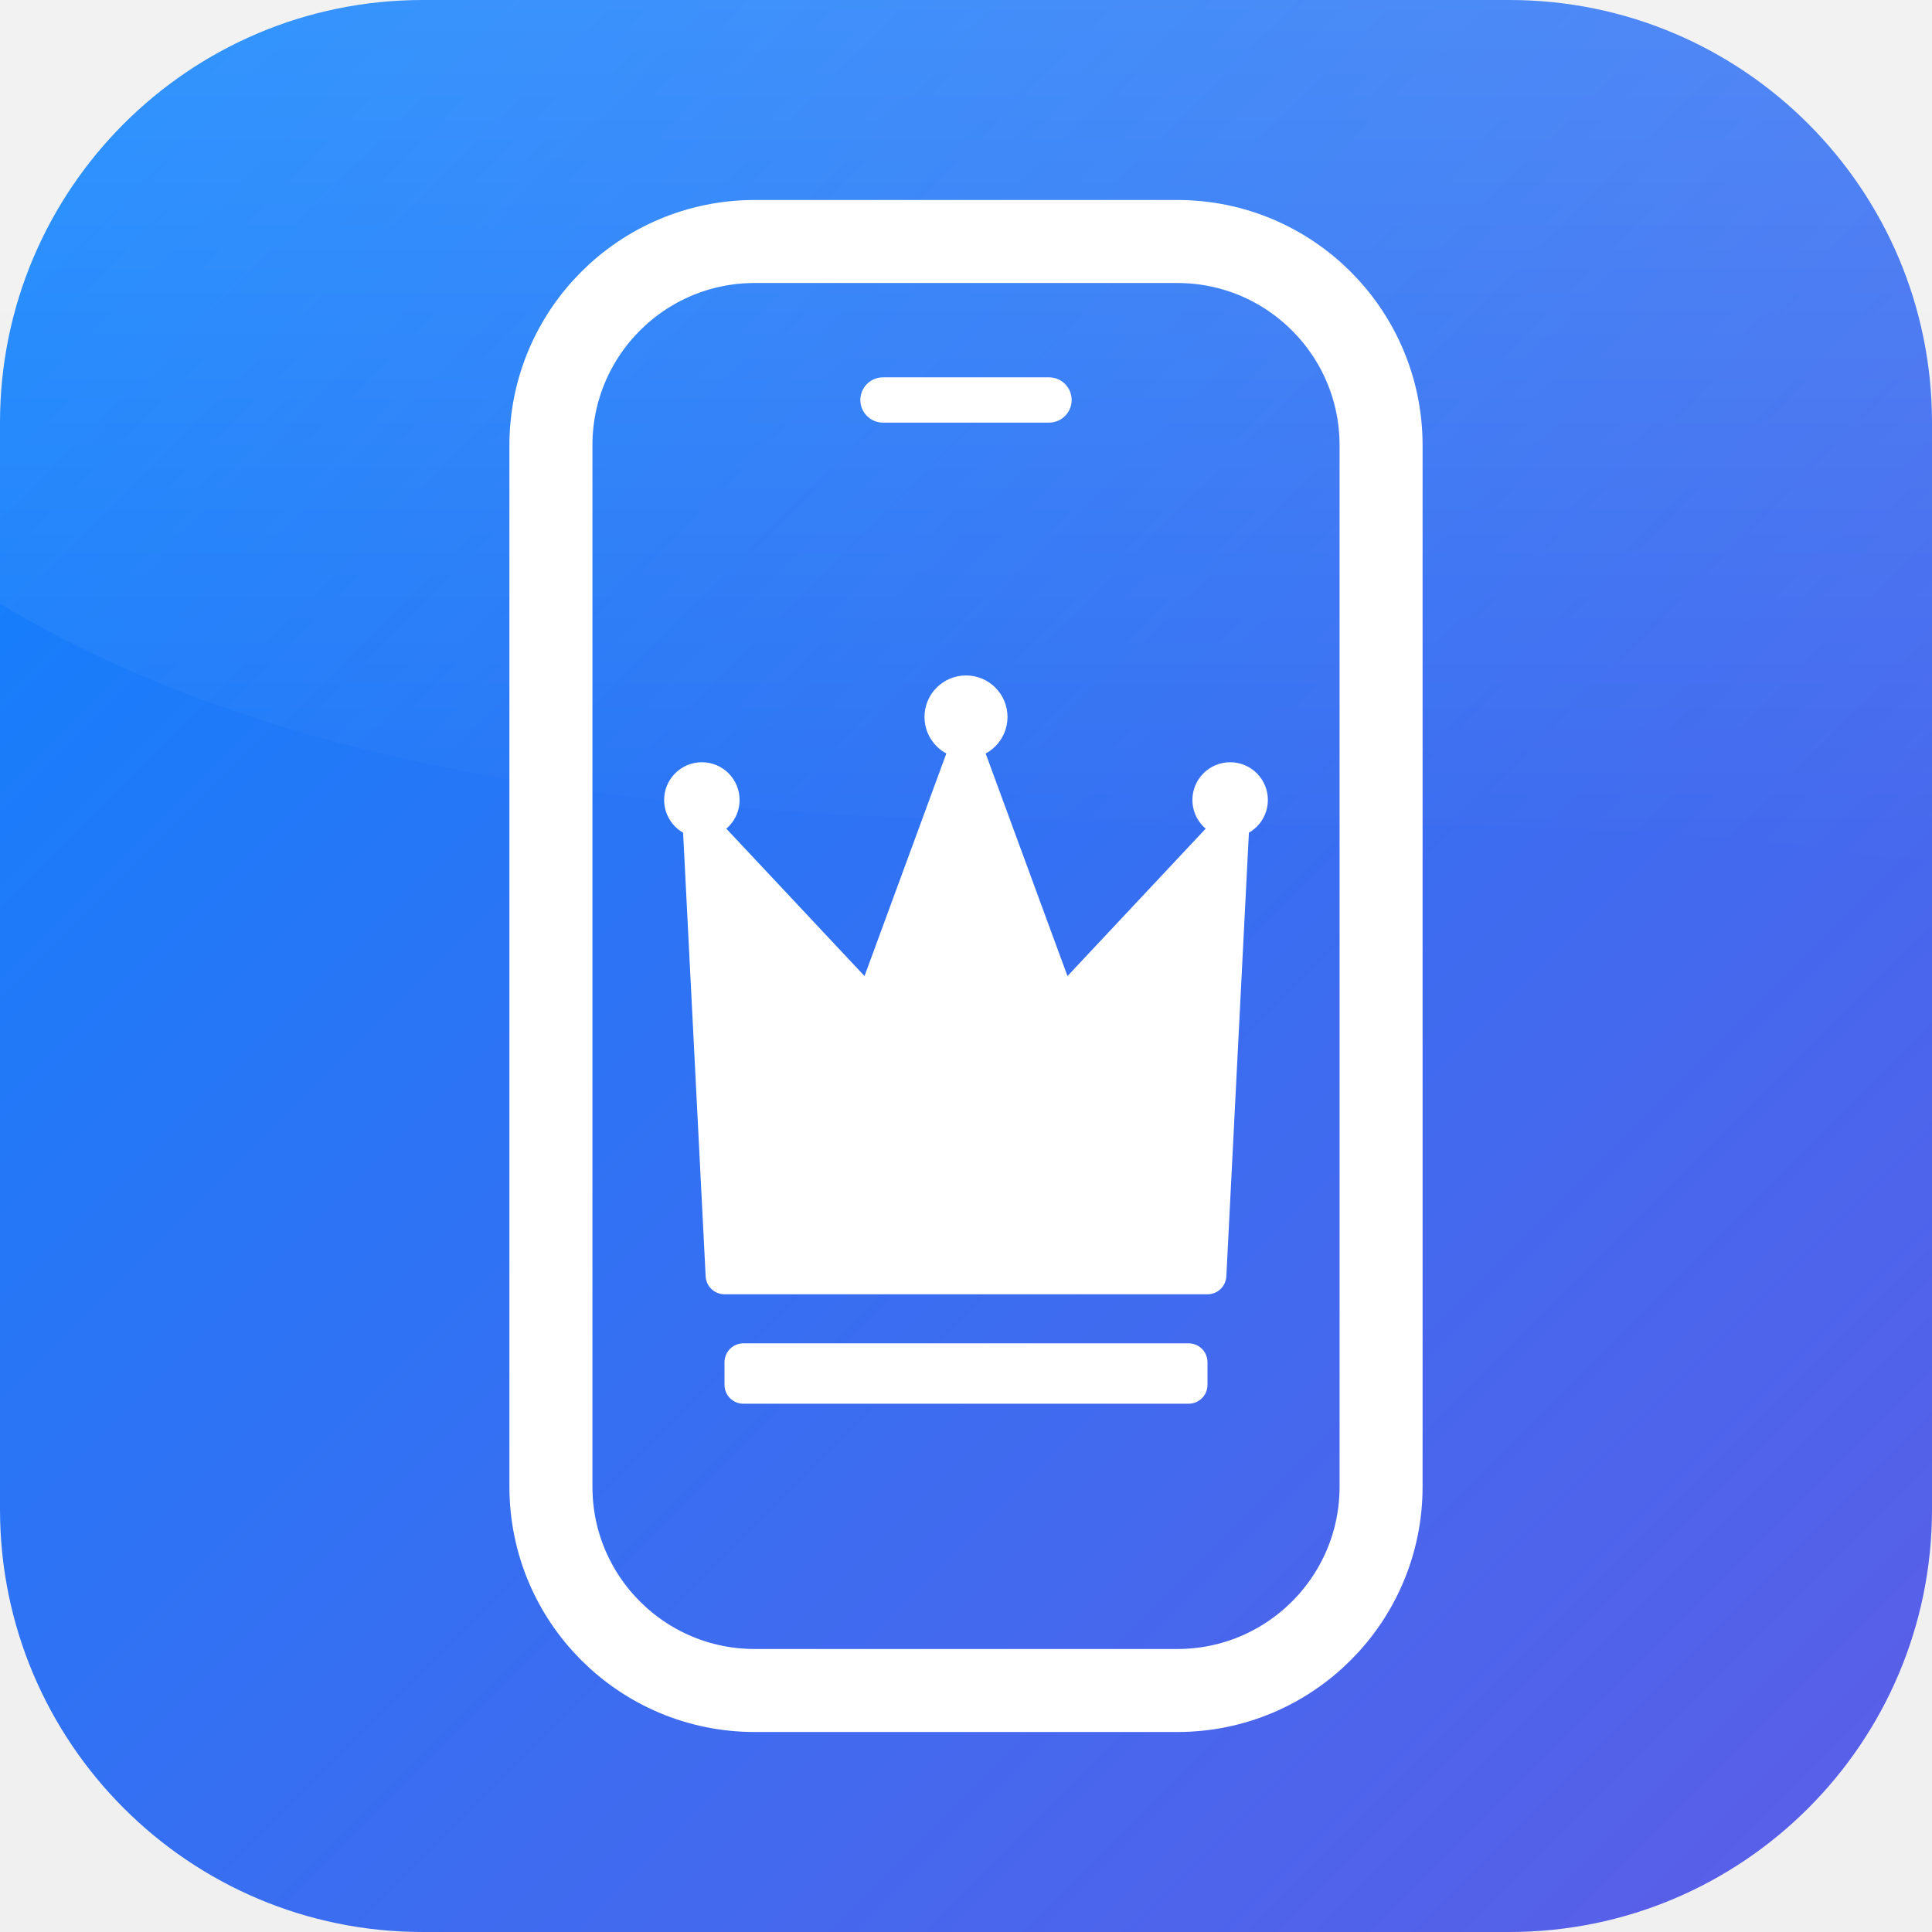
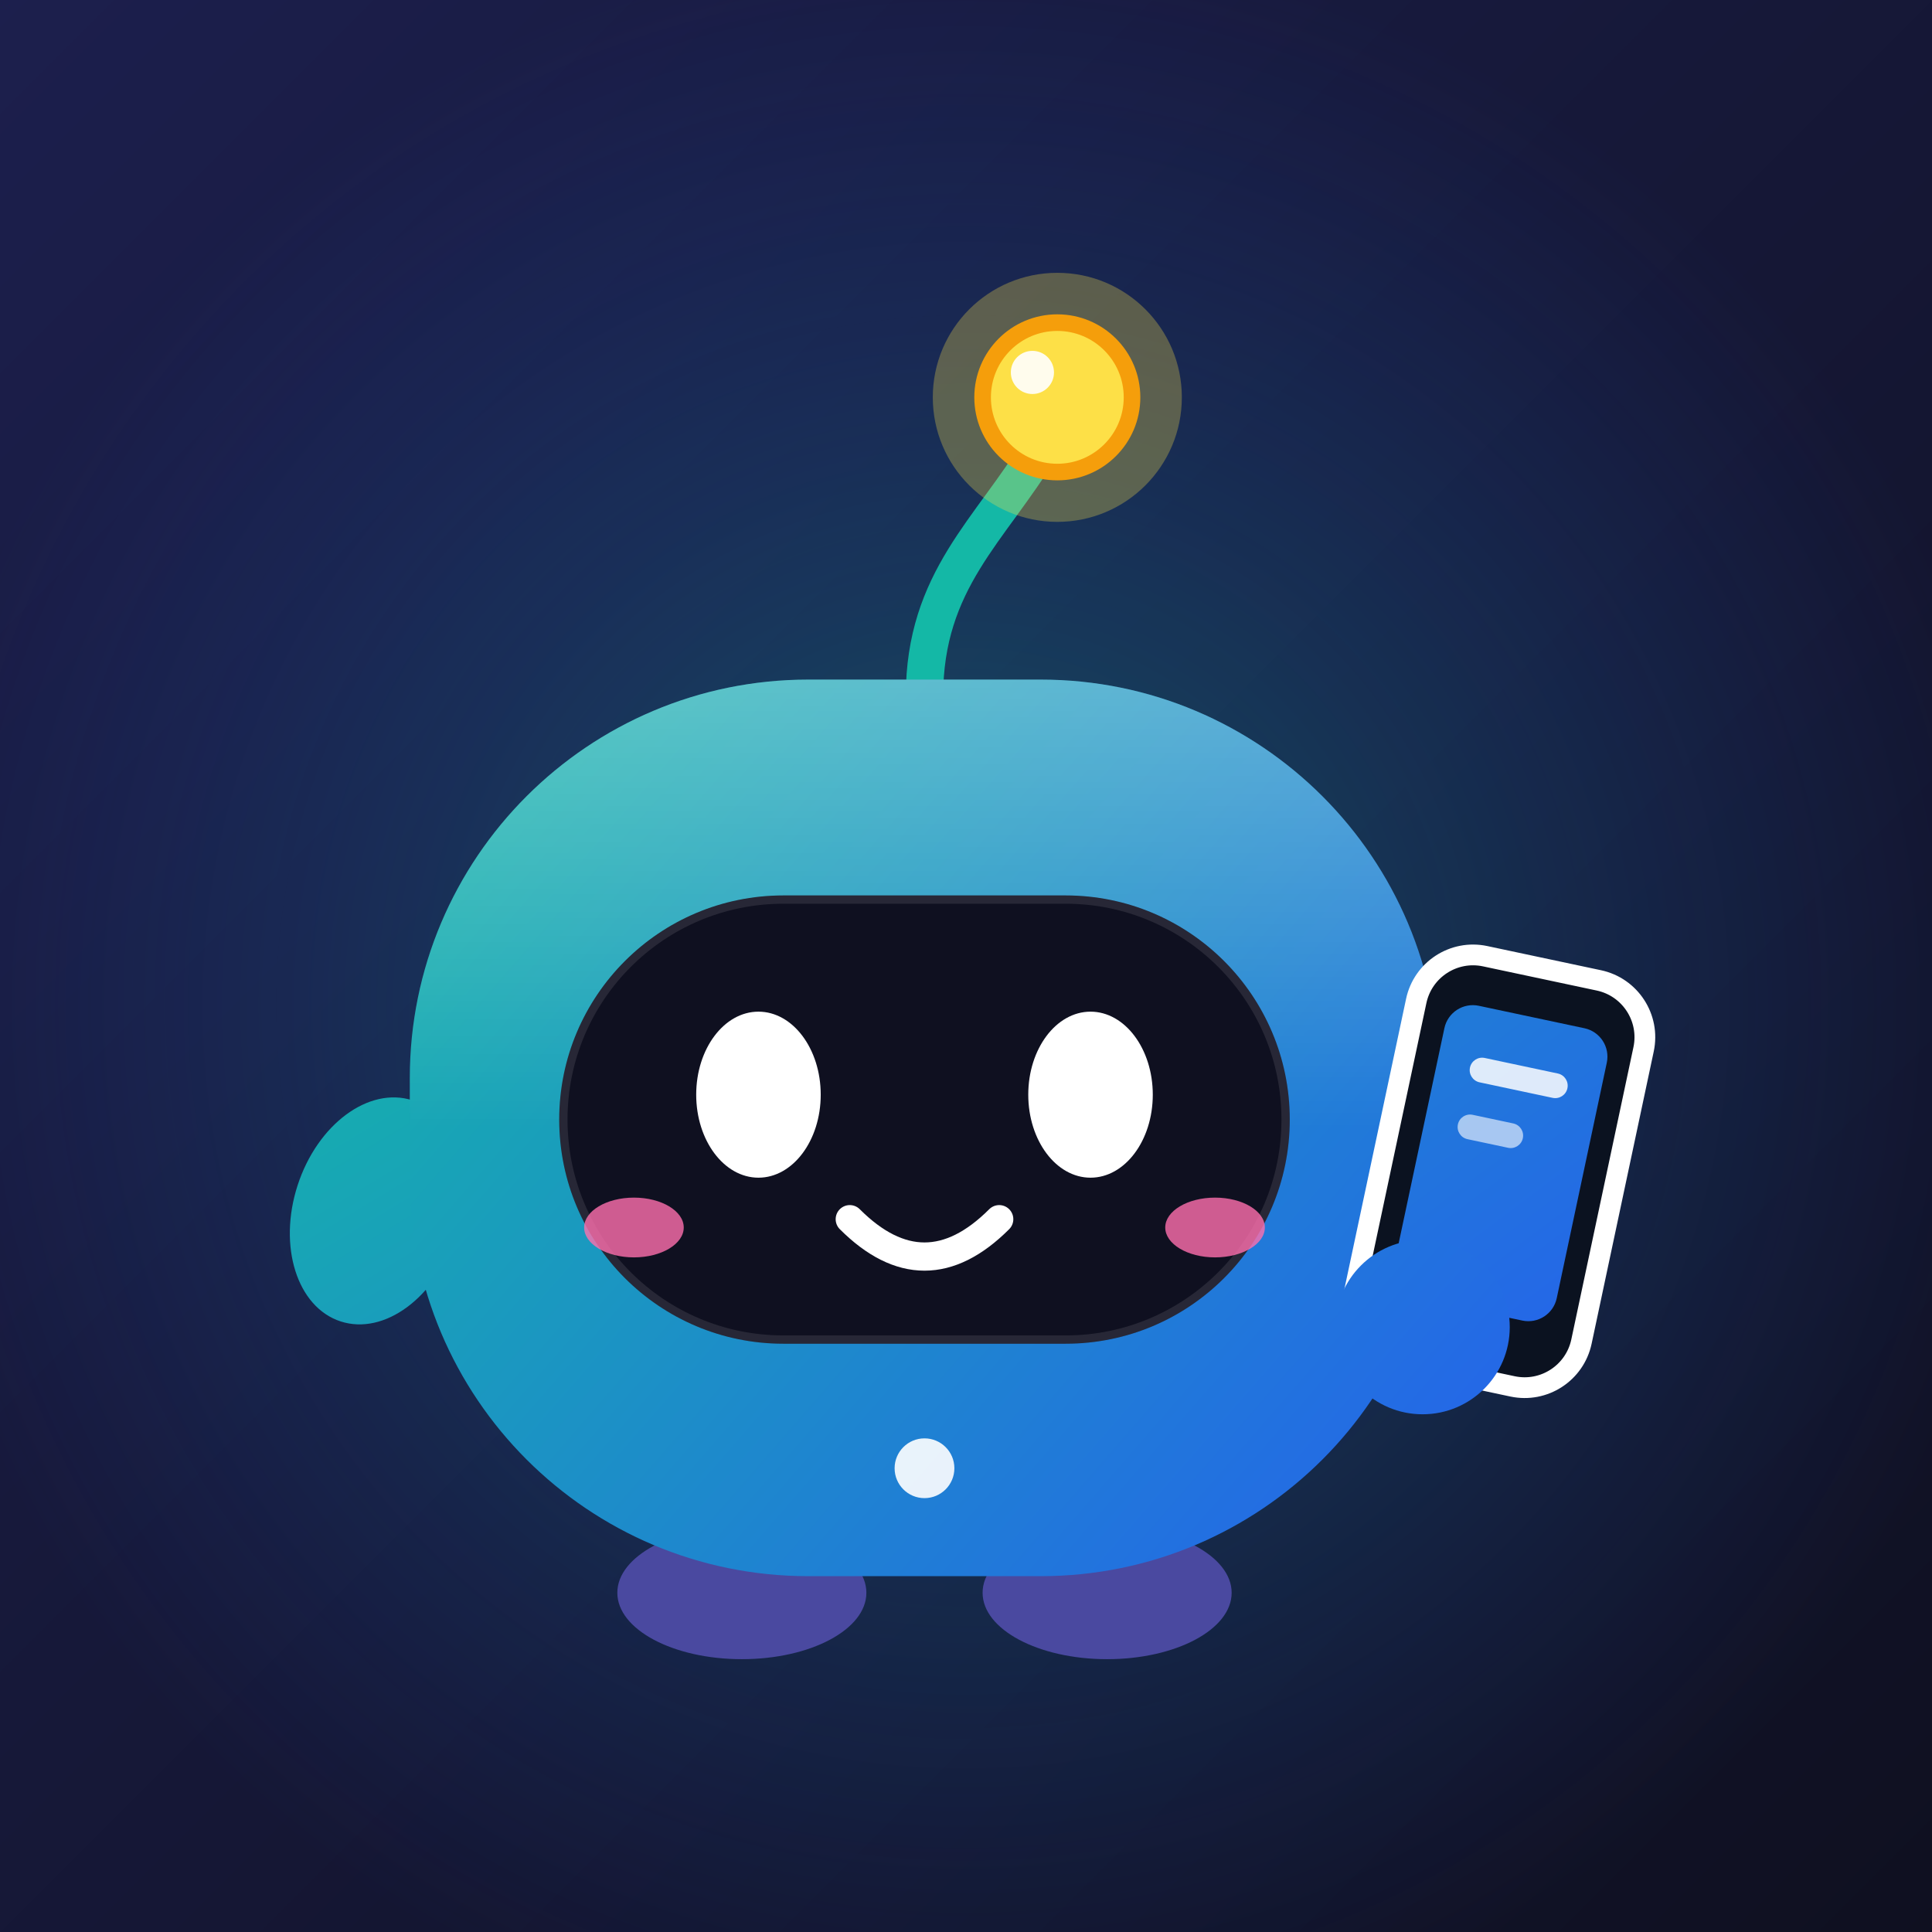
<svg xmlns="http://www.w3.org/2000/svg" viewBox="0 0 512 512" role="img" aria-labelledby="t">
  <defs>
-     <linearGradient id="g" x1="0" y1="0" x2="1" y2="1">
-       <stop offset="0" stop-color="#0a84ff" />
-       <stop offset="1" stop-color="#5e5ce6" />
+     <linearGradient id="blg" x1="38" y1="58" x2="162" y2="166" gradientUnits="userSpaceOnUse">
+       <stop offset="0" stop-color="#14b8a6" />
+       <stop offset="1" stop-color="#2563eb" />
    </linearGradient>
-     <linearGradient id="s" x1="0" y1="0" x2="0" y2="1">
-       <stop offset="0" stop-color="#fff" />
-       <stop offset="1" stop-color="#fff" stop-opacity="0" />
+     <linearGradient id="blh" x1="0" y1="0" x2="0" y2="1">
+       <stop offset="0" stop-color="#fff" stop-opacity=".3" />
+       <stop offset=".5" stop-color="#fff" stop-opacity="0" />
    </linearGradient>
+     <linearGradient id="blbg" x1="0" y1="0" x2="1" y2="1">
+       <stop offset="0" stop-color="#1c1f4d" />
+       <stop offset="1" stop-color="#0f1020" />
+     </linearGradient>
+     <radialGradient id="blgl" cx=".5" cy=".52" r=".55">
+       <stop offset="0" stop-color="#14b8a6" stop-opacity=".38" />
+       <stop offset="1" stop-color="#2563eb" stop-opacity="0" />
+     </radialGradient>
  </defs>
-   <rect width="512" height="512" rx="112" fill="url(#g)" />
-   <rect x="146" y="64" width="220" height="384" rx="54" fill="none" stroke="#fff" stroke-width="22" />
-   <rect x="228" y="100" width="56" height="12" rx="6" fill="#fff" />
-   <path d="M192 338 L186 220 L231 268 L256 200 L281 268 L326 220 L320 338 Z" fill="#fff" stroke="#fff" stroke-width="10" stroke-linejoin="round" />
-   <circle cx="186" cy="212" r="10" fill="#fff" />
-   <circle cx="256" cy="190" r="11" fill="#fff" />
-   <circle cx="326" cy="212" r="10" fill="#fff" />
-   <rect x="192" y="356" width="128" height="16" rx="5" fill="#fff" />
-   <path d="M0 0H512V230C380 200 150 250 0 160Z" fill="url(#s)" opacity=".16" />
+   <rect width="512" height="512" fill="url(#blbg)" />
+   <rect width="512" height="512" fill="url(#blgl)" />
+   <g transform="translate(25.00 52.50) scale(2.2)">
+     <path d="M100 60C100 46 108 40 114 30" fill="none" stroke="#14b8a6" stroke-width="4.5" stroke-linecap="round" />
+     <circle cx="116" cy="24" r="15" fill="#fde047" opacity=".3" />
+     <circle cx="116" cy="24" r="9" fill="#fde047" stroke="#f59e0b" stroke-width="2" />
+     <circle cx="113" cy="21" r="2.6" fill="#fff" opacity=".9" />
+     <ellipse cx="78" cy="168" rx="15" ry="8" fill="#4a49a0" />
+     <ellipse cx="122" cy="168" rx="15" ry="8" fill="#4a49a0" />
+     <ellipse cx="34" cy="122" rx="10" ry="14" transform="rotate(18 34 122)" fill="url(#blg)" />
+     <rect x="38" y="58" width="124" height="108" rx="48" fill="url(#blg)" />
+     <rect x="38" y="58" width="124" height="108" rx="48" fill="url(#blh)" />
+     <rect x="56" y="84" width="88" height="54" rx="27" fill="#0f1020" />
+     <rect x="56.5" y="84.5" width="87" height="53" rx="26.5" fill="none" stroke="#fff" stroke-opacity=".1" />
+     <ellipse cx="80" cy="108" rx="7.5" ry="10" fill="#fff" />
+     <ellipse cx="120" cy="108" rx="7.5" ry="10" fill="#fff" />
+     <path d="M91 123Q100 132 109 123" stroke="#fff" stroke-width="3.4" stroke-linecap="round" fill="none" />
+     <ellipse cx="65" cy="124" rx="6" ry="3.6" fill="#ff6fae" opacity=".8" />
+     <ellipse cx="135" cy="124" rx="6" ry="3.6" fill="#ff6fae" opacity=".8" />
+     <g transform="rotate(12 168 118)">
+       <rect x="155" y="92" width="28" height="50" rx="7" fill="#0b1220" stroke="#fff" stroke-width="2.5" />
+       <rect x="159" y="98" width="20" height="36" rx="3.5" fill="url(#blg)" />
+       <rect x="163" y="104" width="12" height="3" rx="1.5" fill="#fff" opacity=".85" />
+       <rect x="163" y="111" width="8" height="3" rx="1.5" fill="#fff" opacity=".6" />
+     </g>
+     <circle cx="160" cy="136" r="10.5" fill="url(#blg)" />
+     <circle cx="100" cy="153" r="3.6" fill="#fff" opacity=".9" />
+   </g>
</svg>
